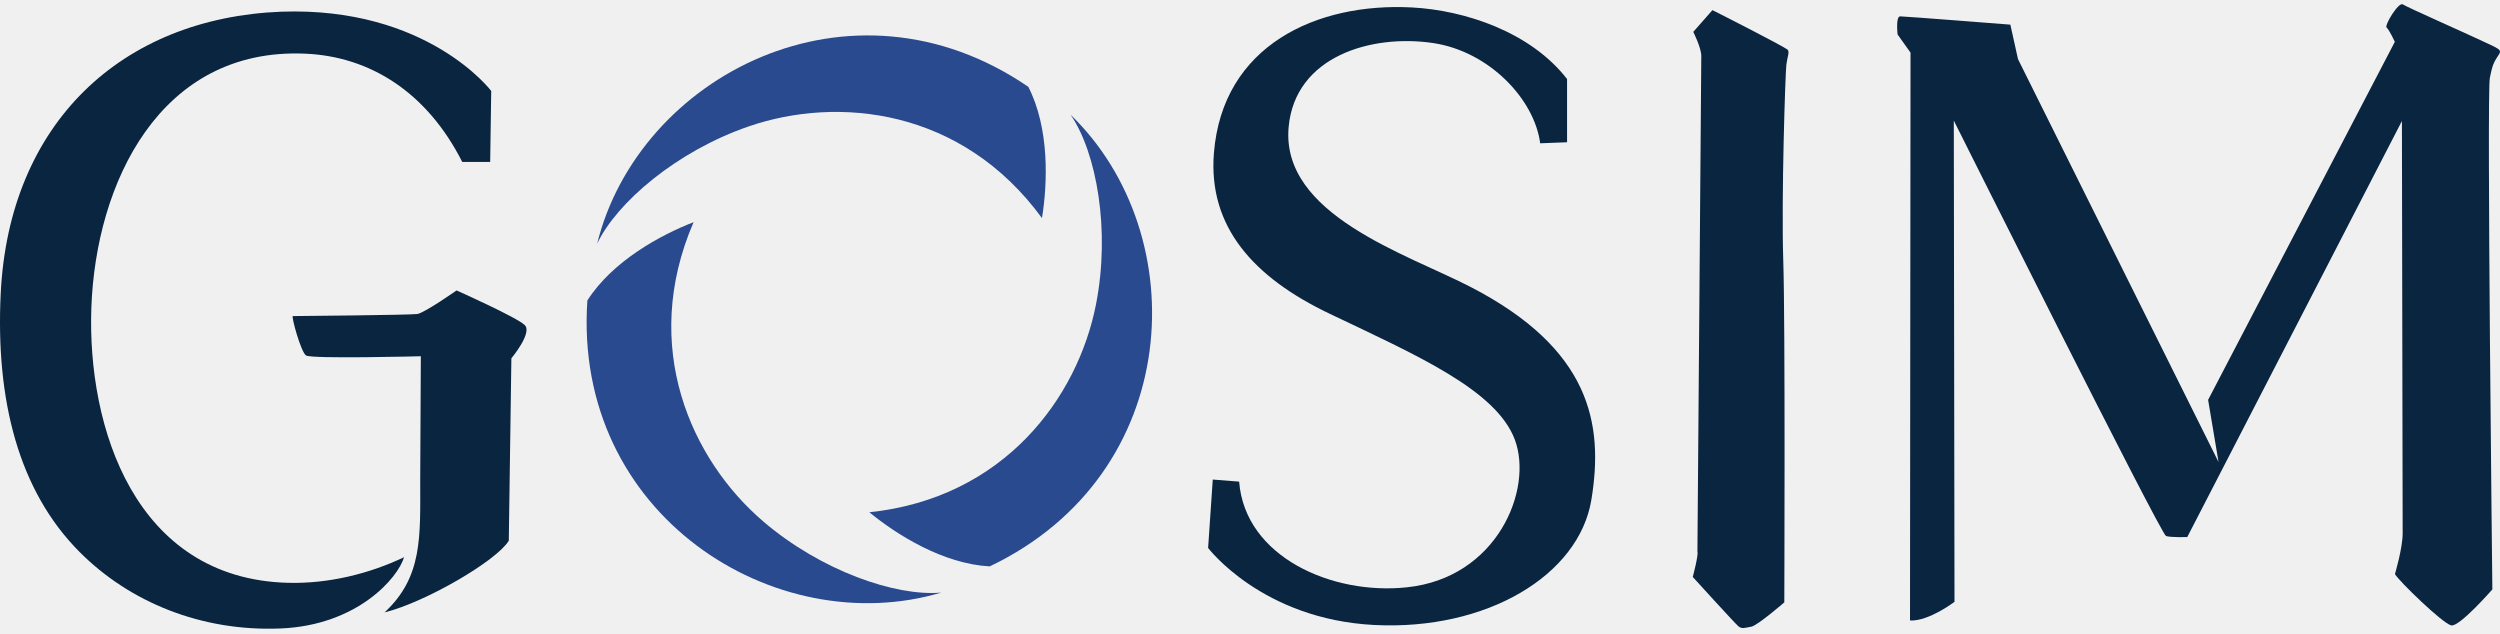
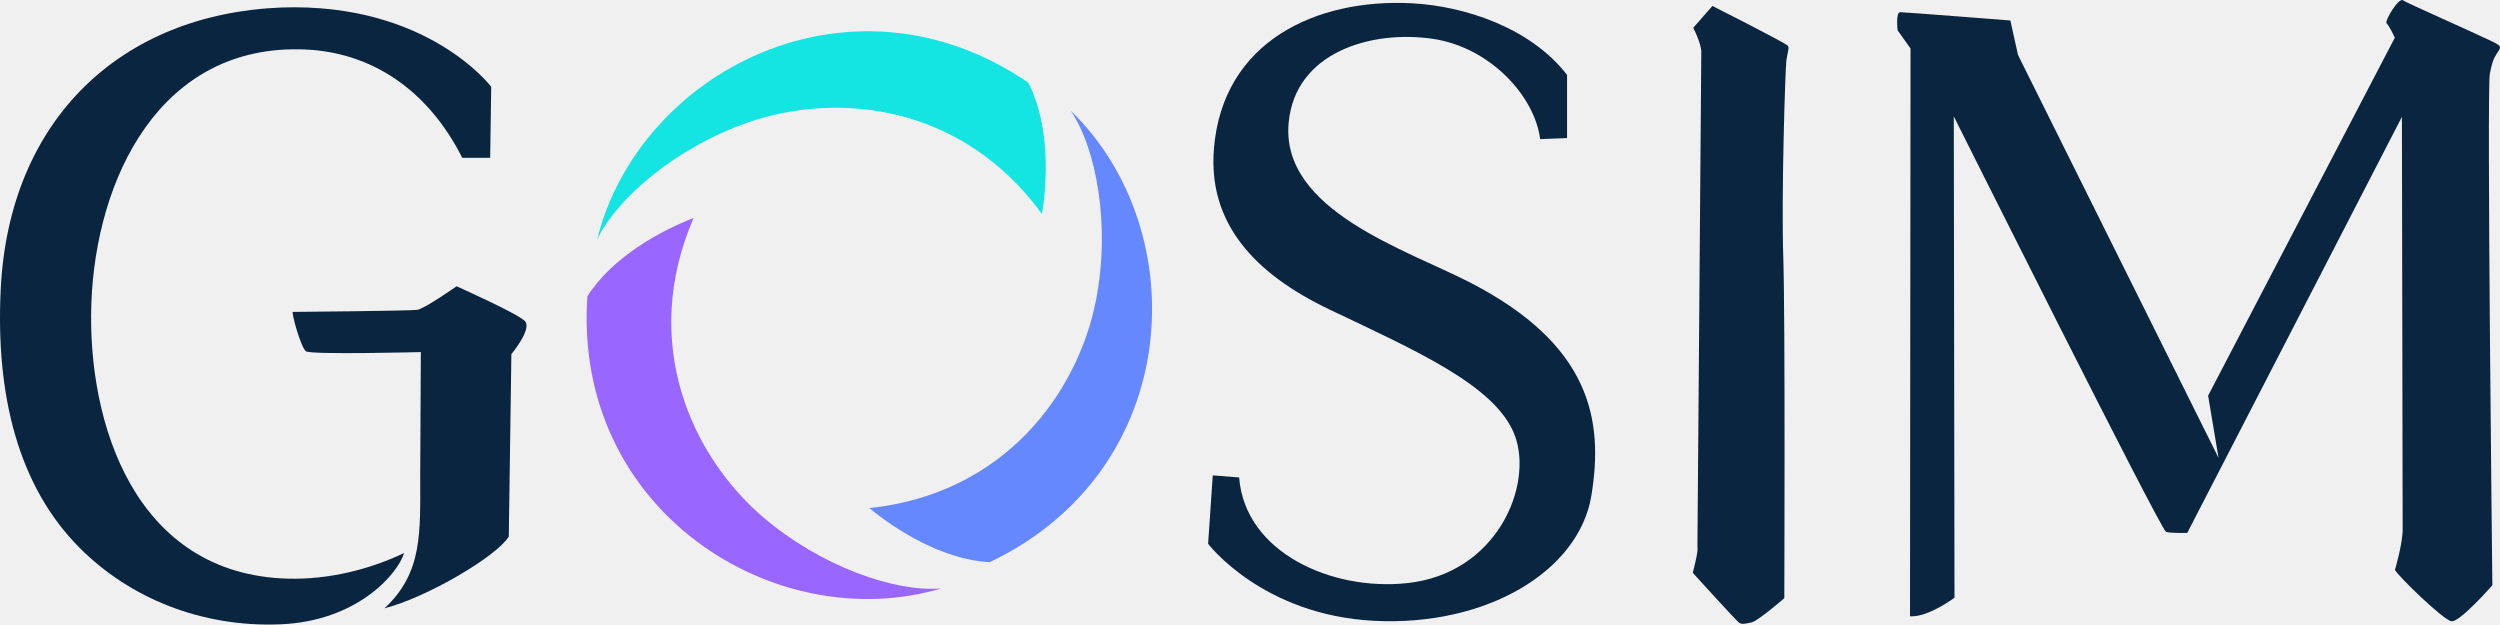
- <svg xmlns="http://www.w3.org/2000/svg" width="300" height="76" viewBox="0 0 300 76" fill="none">
-   <g clip-path="url(#clip0_173_36037)">
-     <path fill-rule="evenodd" clip-rule="evenodd" d="M46.144 73.49C51.175 72.233 59.666 67.226 61.055 64.882L61.366 42.997C61.366 42.997 63.911 39.951 62.979 39.018C62.048 38.086 54.787 34.852 54.787 34.852C54.787 34.852 50.938 37.557 50.069 37.681C49.2 37.805 35.359 37.93 35.142 37.93C34.925 37.93 36.1 42.221 36.721 42.656C37.342 43.091 50.5 42.749 50.5 42.749L50.426 57.699C50.426 64.366 50.742 69.235 46.144 73.49Z" fill="#0A2540" />
-     <path fill-rule="evenodd" clip-rule="evenodd" d="M58.822 19.433L58.946 10.915C58.946 10.915 51.311 0.781 33.746 1.402C14.537 2.167 1.092 14.821 0.087 35.181C-0.545 47.992 2.224 58.878 9.541 66.228C15.561 72.275 24.183 75.805 33.662 75.417C42.875 75.039 47.756 69.354 48.487 66.864C44.384 68.82 39.468 70.071 34.536 69.937C16.17 69.439 10.457 51.255 10.962 36.936C11.489 21.987 19.169 5.68 36.631 6.44C44.403 6.779 51.228 11.061 55.47 19.433H58.822Z" fill="#0A2540" />
-     <path fill-rule="evenodd" clip-rule="evenodd" d="M188.048 17.07V9.485C183.667 3.83 175.776 1.229 169.431 0.893C157.986 0.289 146.711 5.451 145.67 18.355C144.955 27.211 150.421 33.292 159.559 37.65C169.986 42.624 179.545 46.79 181.779 52.759C184.014 58.728 179.669 69.36 168.807 70.479C159.89 71.43 149.401 66.859 148.697 57.795L145.532 57.546L144.973 65.753C144.973 65.753 151.446 74.315 164.915 74.999C178.384 75.683 189.476 69.049 190.966 59.971C192.455 50.893 190.903 41.878 176.441 34.417C168.778 30.464 153.677 25.758 154.637 15.238C155.413 6.719 164.629 4.068 171.978 5.166C178.719 6.174 184.138 11.925 184.821 17.195L188.048 17.07Z" fill="#0A2540" />
-     <path fill-rule="evenodd" clip-rule="evenodd" d="M203.69 66.189C203.69 66.189 204.155 7.713 204.155 6.719C204.155 5.724 203.193 3.827 203.193 3.827L205.49 1.216C205.49 1.216 214.366 5.693 214.552 6.004C214.738 6.314 214.49 6.812 214.366 7.744C214.241 8.677 213.745 23.661 213.993 31.309C214.241 38.957 214.117 72.282 214.117 72.282C214.117 72.282 210.89 75.08 210.145 75.204C209.4 75.329 209.027 75.515 208.593 75.143C208.159 74.769 203.131 69.235 203.131 69.235C203.131 69.235 203.845 66.562 203.69 66.189Z" fill="#0A2540" />
-     <path fill-rule="evenodd" clip-rule="evenodd" d="M229.201 74.458L229.263 6.315L227.711 4.138C227.711 4.138 227.463 1.962 228.022 1.962C228.58 1.962 241.243 2.957 241.243 2.957L242.16 7.096L266.226 55.447L264.973 47.982L287.38 5.019C287.38 5.019 286.707 3.563 286.397 3.314C286.086 3.065 287.852 0.161 288.349 0.533C288.737 0.825 296.075 4.05 298.976 5.434C300.57 6.194 299.988 6.165 299.342 7.401C299.061 7.939 298.925 8.657 298.78 9.361C298.407 11.164 299.083 70.728 299.083 70.728C299.083 70.728 295.149 75.236 294.155 75.049C293.162 74.862 287.829 69.697 287.394 68.889C287.394 68.889 288.322 65.753 288.319 64.019L288.23 14.521L262.47 64.448C262.47 64.448 260.546 64.51 259.925 64.324C259.305 64.137 234.456 14.47 234.456 14.47L234.539 72.22C234.539 72.22 231.436 74.582 229.201 74.458Z" fill="#0A2540" />
-     <path fill-rule="evenodd" clip-rule="evenodd" d="M125.036 26.171C125.719 21.993 125.951 15.418 123.4 10.421C102.077 -4.163 76.636 9.123 71.656 29.246C74.02 24.274 81.23 18.135 89.836 15.171C100.555 11.479 115.414 13.004 125.036 26.171Z" fill="#294A8F" />
-     <path fill-rule="evenodd" clip-rule="evenodd" d="M104.322 61.471C107.593 64.161 113.161 67.664 118.763 67.967C142.084 56.853 143.373 28.181 128.472 13.768C131.585 18.309 133.272 27.627 131.513 36.557C129.322 47.681 120.541 59.764 104.322 61.471Z" fill="#294A8F" />
-     <path fill-rule="evenodd" clip-rule="evenodd" d="M83.231 26.66C79.283 28.189 73.499 31.323 70.485 36.055C68.725 61.828 93.075 77.022 112.945 71.111C107.461 71.595 98.514 68.492 91.596 62.578C82.979 55.21 76.76 41.629 83.231 26.66Z" fill="#294A8F" />
-   </g>
-   <defs>
-     <clipPath id="clip0_173_36037">
-       <rect width="300" height="75" fill="white" transform="translate(0 0.5)" />
-     </clipPath>
-   </defs>
+ <svg xmlns="http://www.w3.org/2000/svg" width="300" height="75" viewBox="0 0 300 75" fill="none" data-google-analytics-opt-out="">
+   <path fill-rule="evenodd" clip-rule="evenodd" d="M46.144 72.99C51.175 71.732 59.666 66.726 61.055 64.382L61.366 42.497C61.366 42.497 63.911 39.451 62.979 38.518C62.048 37.585 54.787 34.352 54.787 34.352C54.787 34.352 50.938 37.057 50.069 37.181C49.2 37.305 35.359 37.429 35.142 37.429C34.925 37.429 36.1 41.721 36.721 42.156C37.342 42.591 50.5 42.249 50.5 42.249L50.426 57.199C50.426 63.866 50.742 68.735 46.144 72.99Z" fill="#0A2540" />
+   <path fill-rule="evenodd" clip-rule="evenodd" d="M58.822 18.933L58.946 10.415C58.946 10.415 51.311 0.28 33.746 0.902C14.537 1.667 1.092 14.321 0.087 34.681C-0.545 47.492 2.224 58.377 9.541 65.728C15.561 71.775 24.183 75.305 33.662 74.917C42.875 74.539 47.756 68.854 48.487 66.364C44.384 68.32 39.468 69.571 34.536 69.437C16.17 68.938 10.457 50.755 10.962 36.436C11.489 21.486 19.169 5.18 36.631 5.94C44.403 6.279 51.228 10.561 55.47 18.933H58.822Z" fill="#0A2540" />
+   <path fill-rule="evenodd" clip-rule="evenodd" d="M188.048 16.57V8.985C183.667 3.33 175.776 0.729 169.431 0.394C157.986 -0.211 146.711 4.951 145.67 17.855C144.955 26.711 150.421 32.792 159.559 37.15C169.986 42.124 179.545 46.29 181.779 52.259C184.014 58.228 179.669 68.86 168.807 69.979C159.89 70.93 149.401 66.359 148.697 57.295L145.532 57.046L144.973 65.253C144.973 65.253 151.446 73.815 164.915 74.499C178.384 75.183 189.476 68.549 190.966 59.471C192.455 50.394 190.903 41.378 176.441 33.917C168.778 29.964 153.677 25.258 154.637 14.738C155.413 6.22 164.629 3.568 171.978 4.666C178.719 5.674 184.138 11.425 184.821 16.695L188.048 16.57Z" fill="#0A2540" />
+   <path fill-rule="evenodd" clip-rule="evenodd" d="M203.69 65.689C203.69 65.689 204.155 7.213 204.155 6.218C204.155 5.223 203.193 3.327 203.193 3.327L205.49 0.716C205.49 0.716 214.366 5.193 214.552 5.503C214.738 5.814 214.49 6.311 214.366 7.244C214.241 8.177 213.745 23.161 213.993 30.808C214.241 38.456 214.117 71.782 214.117 71.782C214.117 71.782 210.89 74.579 210.145 74.704C209.4 74.828 209.027 75.015 208.593 74.642C208.159 74.269 203.131 68.735 203.131 68.735C203.131 68.735 203.845 66.062 203.69 65.689Z" fill="#0A2540" />
+   <path fill-rule="evenodd" clip-rule="evenodd" d="M229.201 73.958L229.263 5.814L227.711 3.638C227.711 3.638 227.463 1.462 228.022 1.462C228.58 1.462 241.243 2.457 241.243 2.457L242.16 6.596L266.226 54.947L264.973 47.482L287.38 4.519C287.38 4.519 286.707 3.063 286.397 2.814C286.086 2.565 287.852 -0.339 288.349 0.033C288.737 0.325 296.075 3.55 298.976 4.934C300.57 5.694 299.988 5.665 299.342 6.901C299.061 7.439 298.925 8.157 298.78 8.861C298.407 10.664 299.083 70.228 299.083 70.228C299.083 70.228 295.149 74.736 294.155 74.549C293.162 74.362 287.829 69.197 287.394 68.389C287.394 68.389 288.322 65.253 288.319 63.519L288.23 14.021L262.47 63.948C262.47 63.948 260.546 64.01 259.925 63.824C259.305 63.637 234.456 13.97 234.456 13.97L234.539 71.72C234.539 71.72 231.436 74.082 229.201 73.958Z" fill="#0A2540" />
+   <path fill-rule="evenodd" clip-rule="evenodd" d="M125.036 25.671C125.719 21.492 125.951 14.918 123.4 9.921C102.077 -4.663 76.636 8.623 71.656 28.746C74.02 23.774 81.23 17.635 89.836 14.671C100.555 10.979 115.414 12.504 125.036 25.671Z" fill="#15E5E2" />
+   <path fill-rule="evenodd" clip-rule="evenodd" d="M104.322 60.971C107.593 63.661 113.161 67.164 118.763 67.467C142.084 56.353 143.373 27.681 128.472 13.268C131.585 17.809 133.272 27.127 131.513 36.057C129.322 47.181 120.541 59.264 104.322 60.971Z" fill="#6688FF" />
+   <path fill-rule="evenodd" clip-rule="evenodd" d="M83.231 26.16C79.283 27.689 73.499 30.823 70.485 35.555C68.725 61.328 93.075 76.522 112.945 70.611C107.461 71.095 98.514 67.992 91.596 62.078C82.979 54.71 76.76 41.129 83.231 26.16Z" fill="#9966FF" />
</svg>
